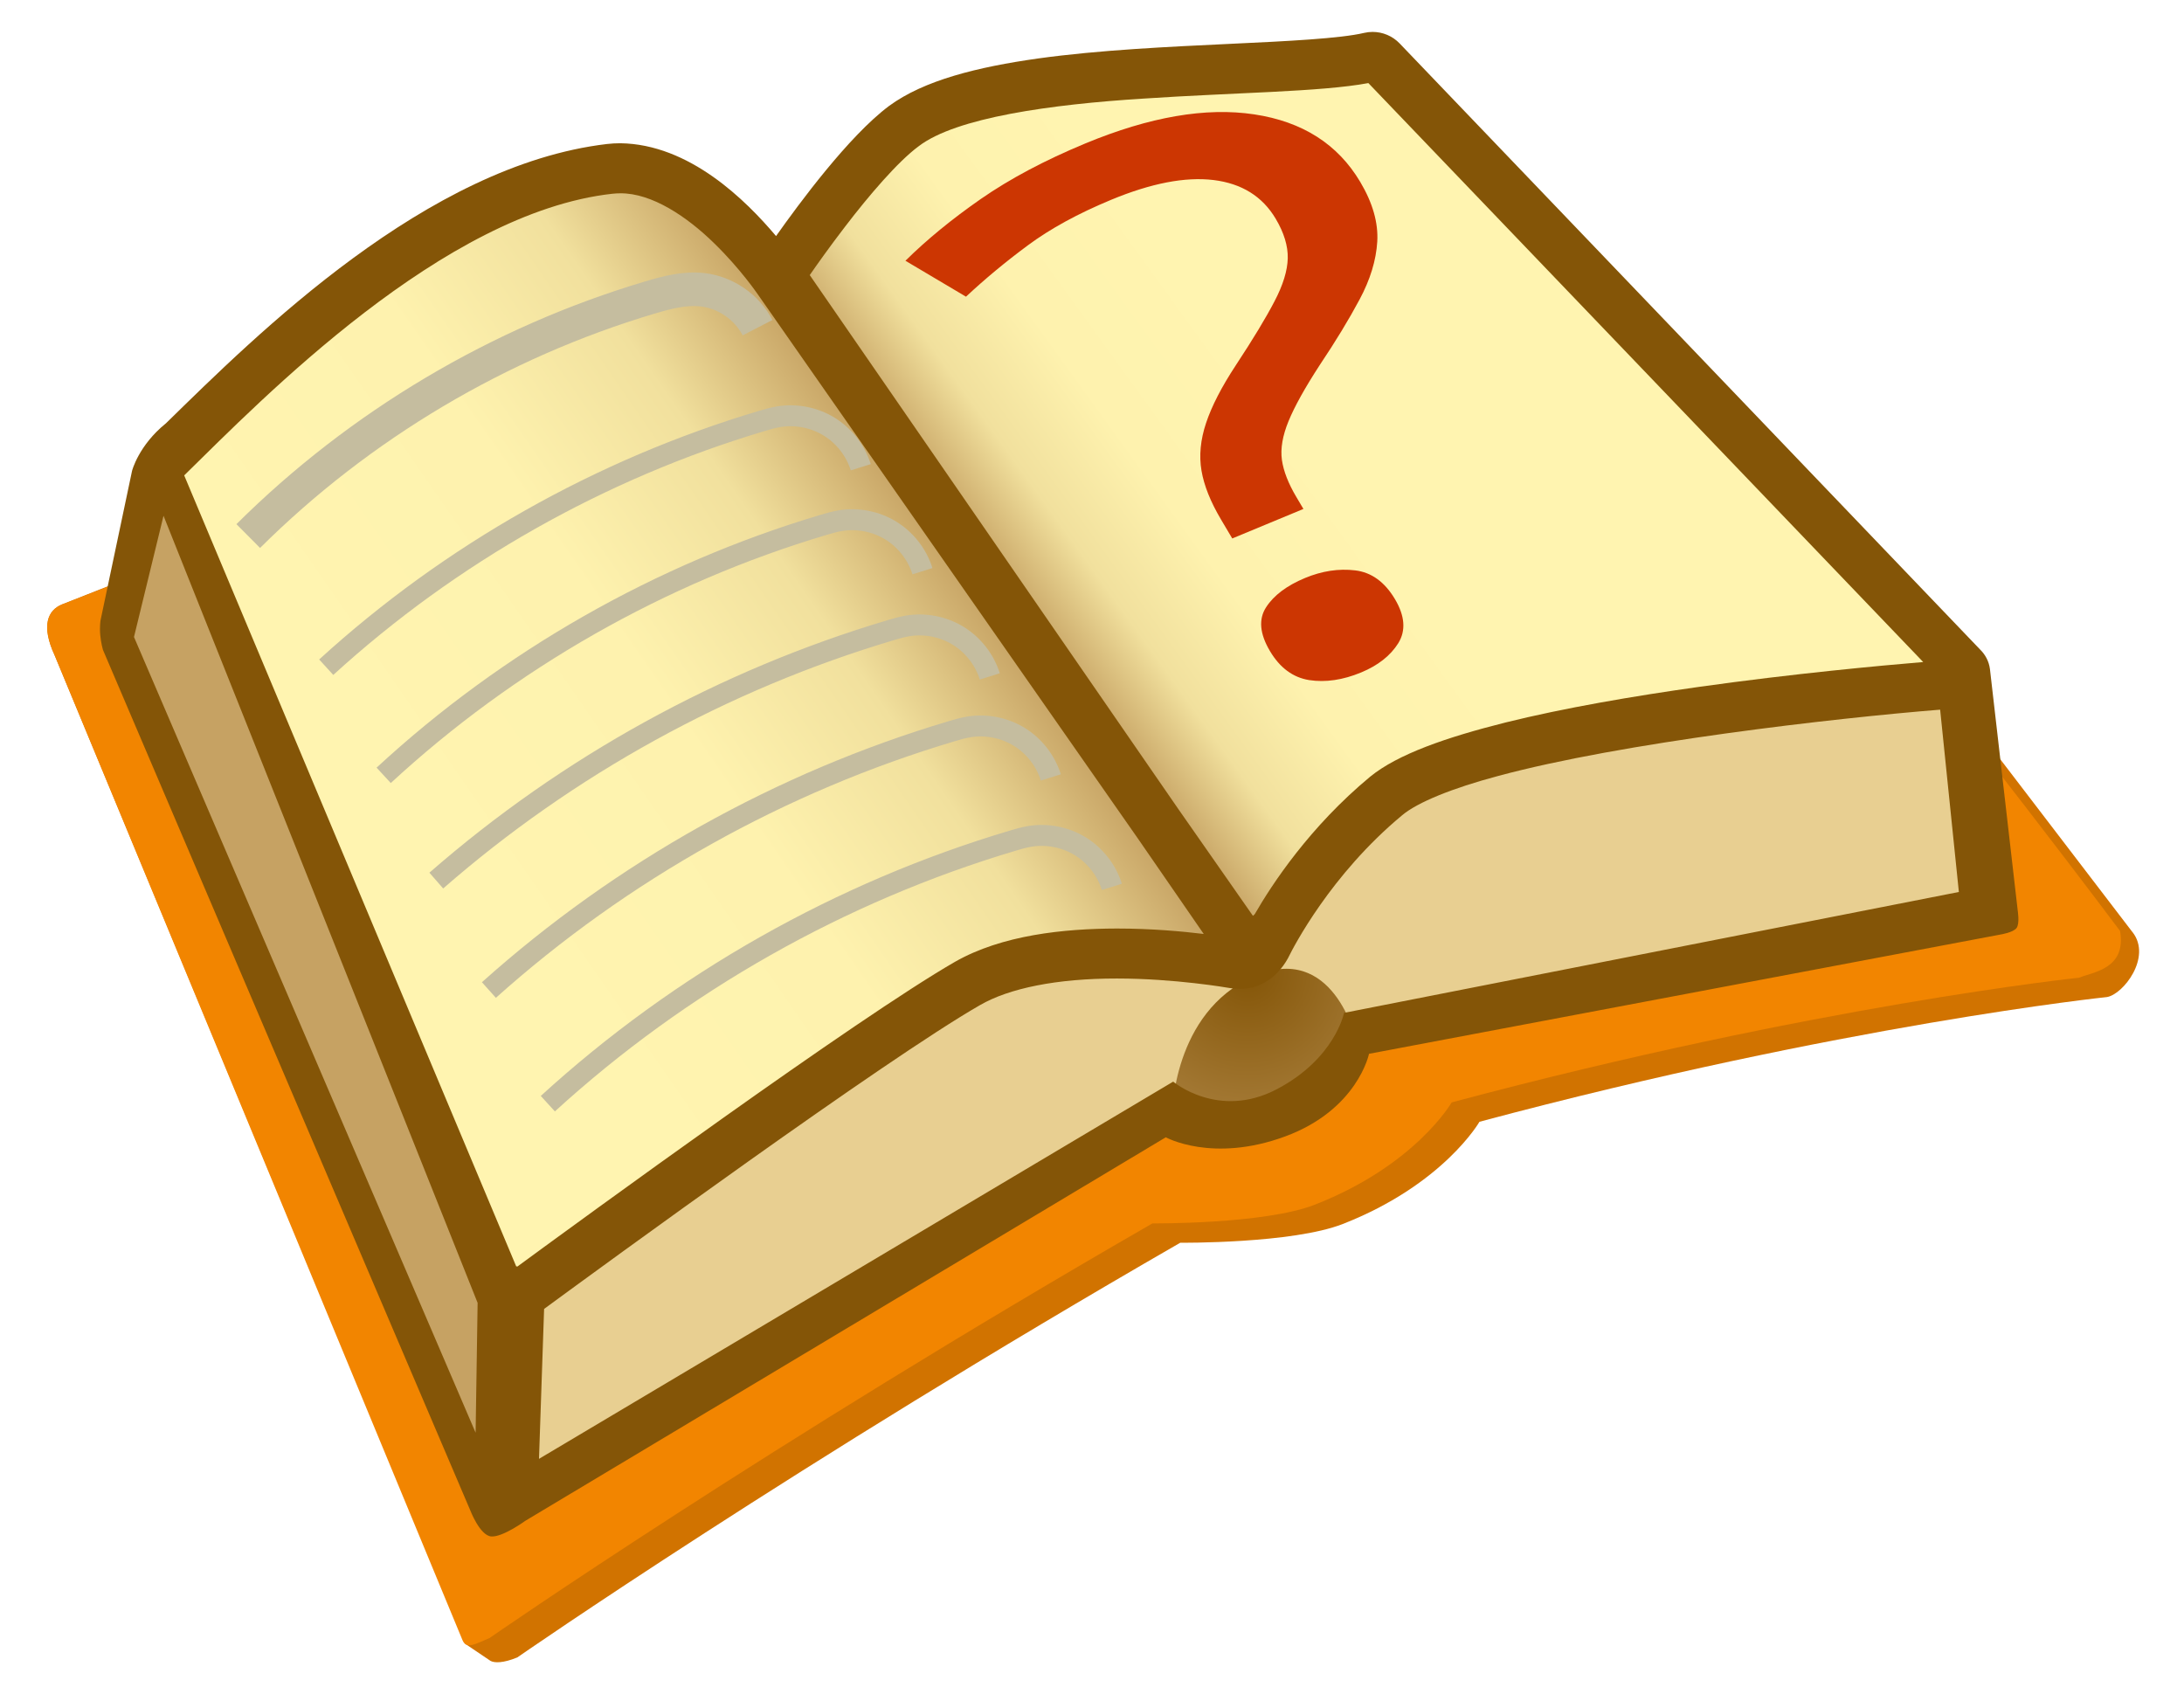
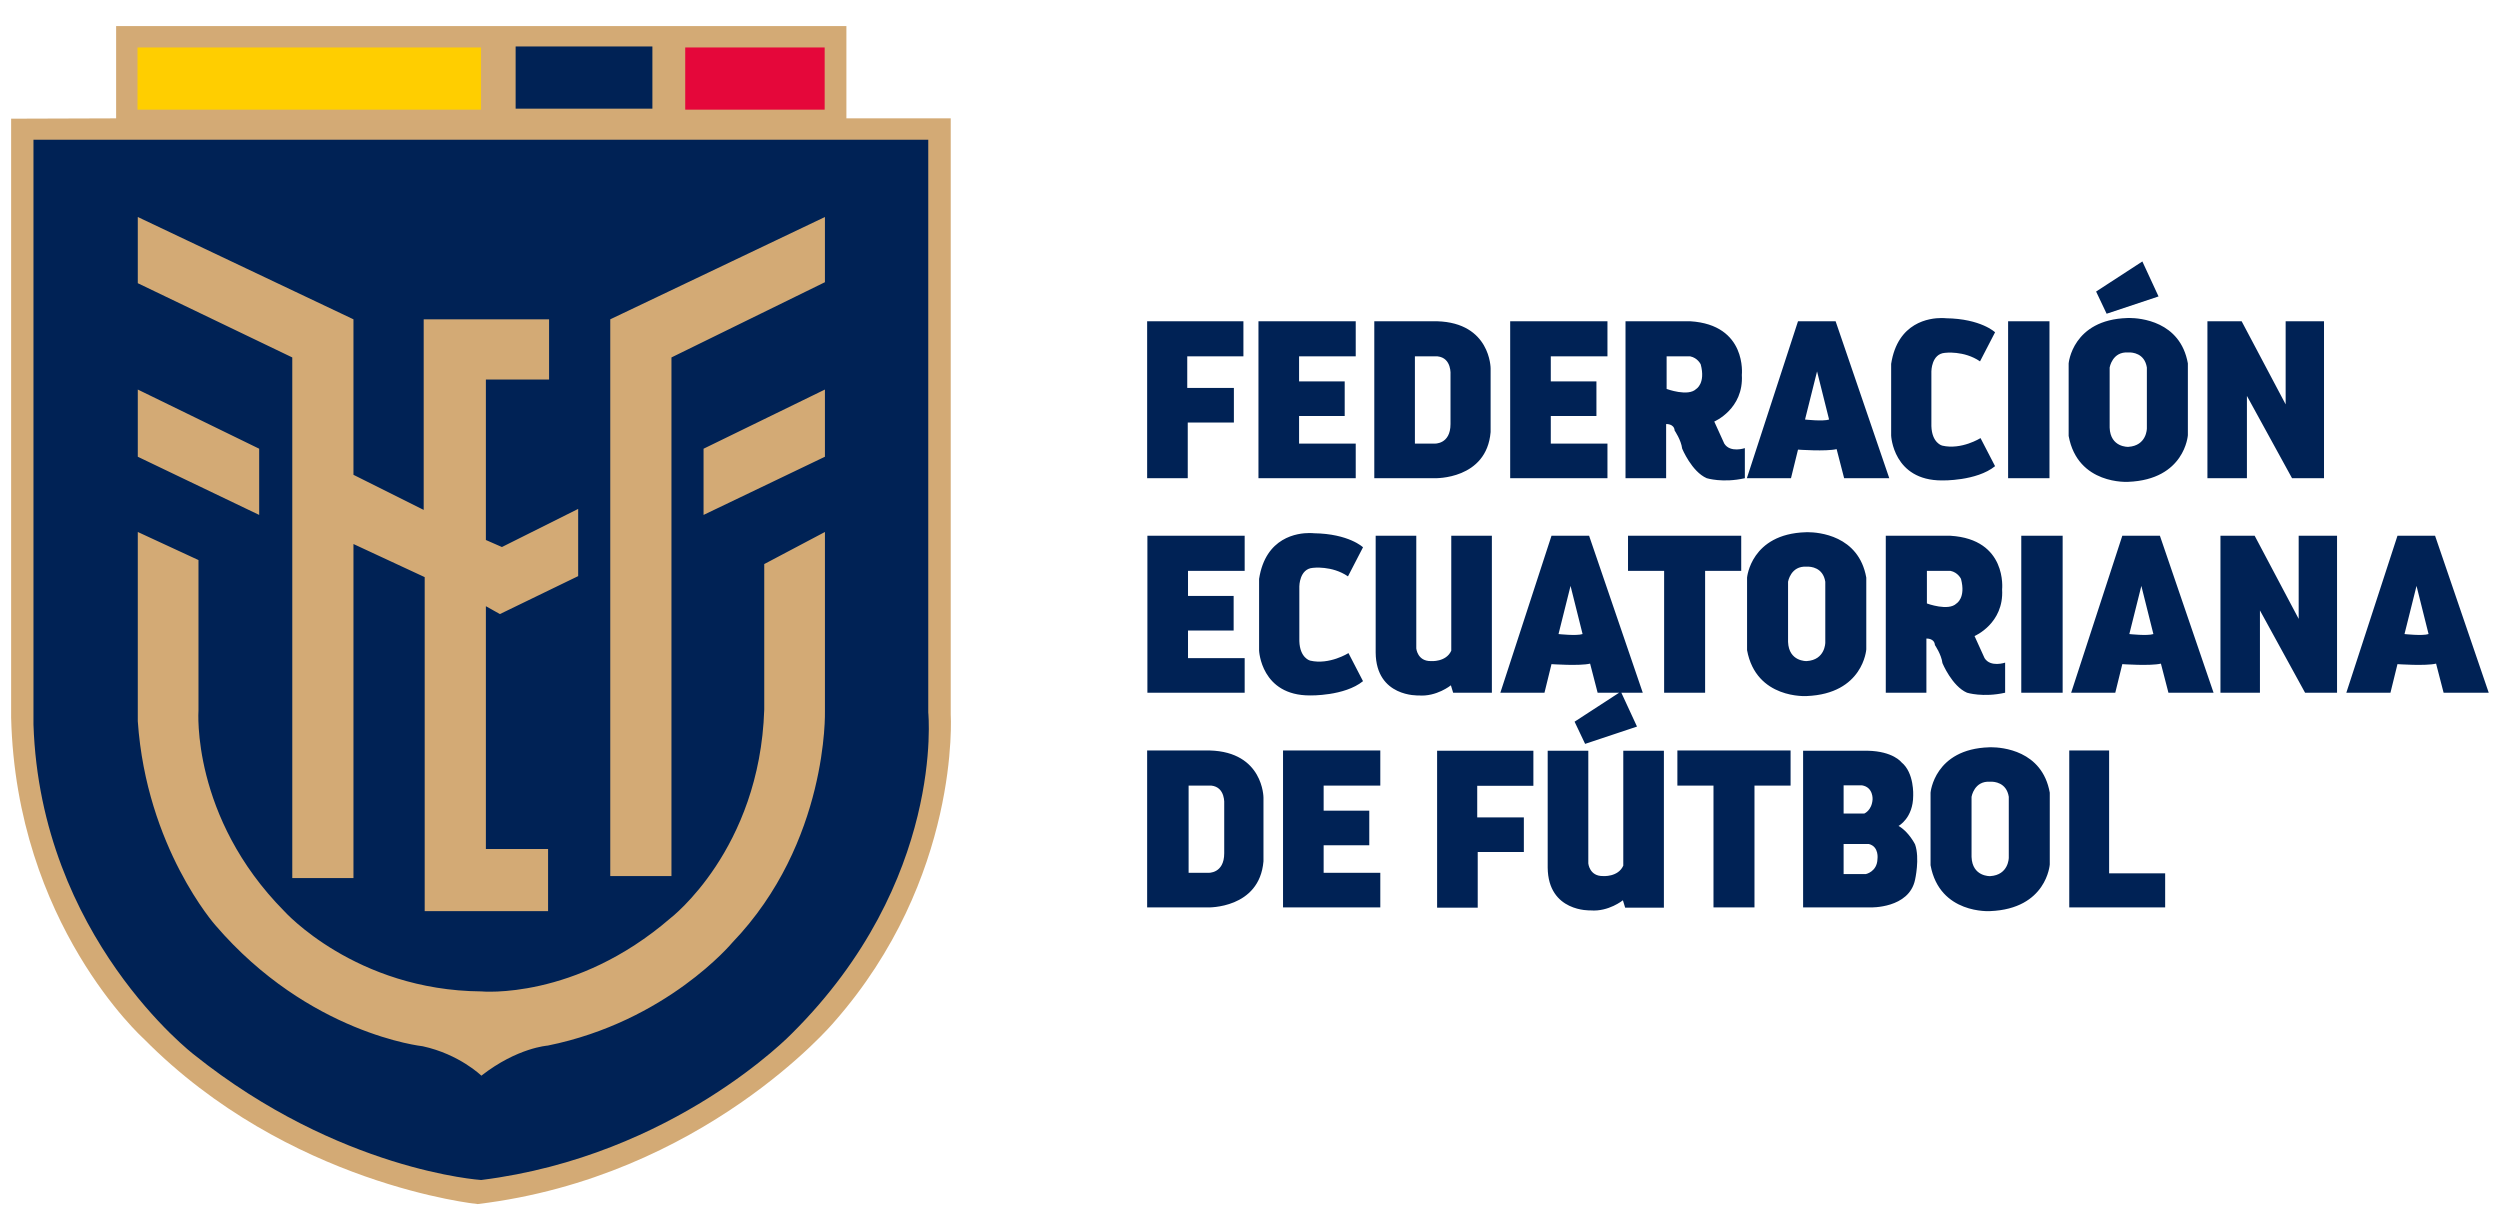
- <svg xmlns="http://www.w3.org/2000/svg" xmlns:xlink="http://www.w3.org/1999/xlink" viewBox="0 0 262 204" enable-background="new 0 0 262 204" version="1.1" id="svg4626">
-   <defs id="defs4590">
-     <linearGradient id="grad2" gradientUnits="userSpaceOnUse" x1="52.778" y1="104.61" x2="112.44" y2="63.27" xlink:href="#grad1" />
-     <linearGradient id="grad1" gradientUnits="userSpaceOnUse" x1="161.12" y1="56.12" x2="127.46" y2="80.45">
-       <stop offset="0" stop-color="#fff4b0" id="stop4576" />
-       <stop offset=".468" stop-color="#fef2ae" id="stop4578" />
-       <stop offset=".757" stop-color="#f1e09d" id="stop4580" />
-       <stop offset="1" stop-color="#c6a263" id="stop4582" />
-     </linearGradient>
-     <radialGradient id="grad0" cx="149.64" cy="116.71" r="42.05" gradientUnits="userSpaceOnUse">
-       <stop offset="0" stop-color="#845507" id="stop4585" />
-       <stop offset="1" stop-color="#d4b07a" id="stop4587" />
-     </radialGradient>
+ <svg xmlns="http://www.w3.org/2000/svg" viewBox="0 0 100 49" version="1.1" id="svg34" width="100" height="49">
+   <defs id="defs4">
+     <style id="style2">.cls-1{fill:#eb2227;}</style>
+     <pattern y="0" x="0" height="6" width="6" patternUnits="userSpaceOnUse" id="EMFhbasepattern" />
+     <clipPath id="clipPath18" clipPathUnits="userSpaceOnUse">
+       <path id="path16" d="M 0,800 H 800 V 0 H 0 Z" />
+     </clipPath>
+     <clipPath id="clipPath18-2" clipPathUnits="userSpaceOnUse">
+       <path id="path16-2" d="M 0,800 H 800 V 0 H 0 Z" />
+     </clipPath>
+     <clipPath id="clipPath18-2-9" clipPathUnits="userSpaceOnUse">
+       <path id="path16-2-4" d="M 0,800 H 800 V 0 H 0 Z" />
+     </clipPath>
  </defs>
-   <path fill="#d17300" d="m255.83 111.83l-17.333-22.667-69.67-80.5-161.41 63.847c-1.676.694-2.509 2.528-.861 6.096 0 0 49.23 118.61 49.27 118.59l3.02 2.039c.481.258 1.534.274 3.21-.416 0 0 33.436-23.21 79.53-49.744 0 0 13.442.121 19.5-2.25 12.09-4.73 16.397-12.263 16.397-12.263 43.604-11.651 75.27-14.958 75.27-14.958 1.956-.319 5.415-4.776 3.082-7.777" id="path4592" />
-   <path fill="#f28500" d="m254.33 111.67c.789 4.557-3.235 4.917-4.913 5.612 0 0-31.667 3.307-75.27 14.958 0 0-4.311 7.528-16.397 12.263-6.06 2.371-19.5 2.25-19.5 2.25-46.09 26.533-79.53 49.744-79.53 49.744-1.677.694-2.723 1.381-3.218.297l-48.946-118.18c-1.648-3.568-.815-5.402.861-6.096 0 0 158.54-61.53 158.55-61.54 17.527 6.02 88.36 100.69 88.36 100.69" id="path4594" />
-   <path fill="#c6a263" d="M14.25 76 60 182.5 61.33 155.83 20.333 58z" id="path4596" />
-   <path fill="#e8cf91" d="m63 154c0 0 52.33-37.999 58.33-38.33s27.642-2.493 27.642-2.493l23.775-22.17 61.35-8.836 4.736 28.645-75.17 14.191-12.334 8-12 2-79.33 47.5 3-28.5" id="path4598" />
-   <path fill="url(#grad0)" d="m140.62 133.62c0 0 .042-12.12 9.709-16.458s12.354 7.583 12.354 7.583l-9.563 9.188-12.5-.313" id="path4600" />
-   <path fill="url(#grad1)" d="m149.27 113.77l-55.17-79.917c-.352-.508-.356-1.177-.001-1.689.35-.521 8.639-12.797 14.352-17.03 7.213-5.353 25.06-6.197 39.41-6.876 7.104-.335 13.239-.625 16.479-1.381.115-.027.229-.04.342-.04.404 0 .798.163 1.084.462l69.33 72.33c.402.419.525 1.036.316 1.577-.21.544-.719.915-1.294.957-.566.04-56.701 4.103-67.813 13.324-9.705 8.06-14.433 18.06-14.433 18.06l-2.594.22" id="path4602" />
-   <path fill="url(#grad2)" d="m59.948 154.91l-41.29-99.16c0 0 33.367-33.16 53.677-35.5l2.082-.062c9.782 0 18.963 13.397 18.963 13.397l55.6 79.59c-0.0 0-1.505 2.336-1.505 2.336s-6.188-1.131-13.47-1.131c-7.632 0-13.83 1.24-17.923 3.59-12.865 7.385-53.855 37.572-53.855 37.572l-2.275-.628" id="path4604" />
-   <path fill="#845507" d="m242.04 109.12l-3.321-28.873c-.122-.932-.563-1.734-1.189-2.342-.096-.117-69.62-72.69-69.62-72.69-.858-.897-2.037-1.387-3.248-1.387-.342 0-.685.04-1.022.119-2.813.669-9.227.996-15.938 1.306-7.653.362-15.854.748-23.15 1.758-7.299 1.029-13.697 2.61-17.907 5.704-4.833 3.619-10.783 11.697-13.547 15.602-3.645-4.313-10.398-11.03-18.691-11.134-.535 0-1.069.031-1.596.092-21.621 2.556-41.946 22.788-52.902 33.501-3.292 2.657-4.067 5.701-4.067 5.701l-3.78 17.931c0 0-.124.766-.039 1.743.085.977.323 1.793.323 1.793l44.06 103.21c0 0 1.156 3.048 2.526 3.153 1.37.106 4.099-1.885 4.099-1.885l76.82-45.996c0 0 5.603 3.108 14.311-.1s10.07-9.915 10.07-9.915l75.78-14.314c0 0 1.481-.229 1.897-.771s.127-2.207.127-2.207m-222.42-47.25c0 0 37.644 94.34 37.681 94.42l-.241 15.573-40.982-95.45 3.542-14.542m81.81-34.744c2.756-3.602 6.264-7.732 8.793-9.593 4.487-3.429 15.794-5.01 26.997-5.708 10.708-.72 21.302-.798 26.938-1.859l66.56 69.45c-5.071.422-15.606 1.391-26.909 2.981-7.893 1.11-16.15 2.523-23.22 4.275-7.07 1.777-12.901 3.789-16.224 6.503-7.228 6-11.74 12.844-13.84 16.487l-.214.2-8.918-12.764-44.25-64.1c.804-1.161 2.379-3.392 4.281-5.866m-27.929-3.891c.302-.036.606-.052.91-.052 3.825-.043 8.06 2.854 11.228 5.947 1.583 1.533 2.908 3.079 3.827 4.235.921 1.156 1.419 1.897 1.423 1.897l45.579 65.25 7.947 11.518c-2.568-.315-6.292-.654-10.416-.654-6.419.013-13.804.79-19.417 3.989-11.7 6.727-44.765 30.88-52.5 36.555-.049-.001-.099-.016-.148-.021l-39.827-94.88c9.422-9.237 31.08-31.542 51.39-33.787m87.75 98.26c0 0-1.083 5.5-8.08 9.167s-12.417-.917-12.417-.917l-76.08 45.25.613-17.985c7.01-5.146 40.968-29.953 52.29-36.442 3.485-2.02 9.218-3.202 16.429-3.193 6.985.002 13.313 1.108 13.512 1.14.396.063.804.1 1.212.1 2.061.054 4.369-1.071 5.8-3.688.085-.162.048-.098.102-.2.527-1.066 5.01-9.821 13.583-16.931 1.846-1.564 6.08-3.266 11.465-4.702 14.943-4.04 40.32-6.94 53.08-7.969l2.246 21.87-73.75 14.5" id="path4606" />
-   <path style="fill:none;stroke:#c5bd9f;stroke-width:4.025;stroke-linecap:butt;stroke-linejoin:miter;stroke-miterlimit:4;stroke-dasharray:none;stroke-opacity:1" d="M 30.045,63.119 C 43.431,49.81 60.153,39.882 78.246,34.5 c 2.06,-0.613 4.199,-1.173 6.333,-0.921 2.751,0.325 5.292,2.084 6.564,4.545" id="path4652" transform="translate(-0.264564,1.183842)" />
-   <path style="fill:none;stroke:#c5bd9f;stroke-width:2.513;stroke-linecap:butt;stroke-linejoin:miter;stroke-opacity:1;stroke-miterlimit:4;stroke-dasharray:none" d="M 39.134,80.035 C 54.045,66.436 72.055,56.257 91.396,50.495 c 0.666,-0.198 1.335,-0.392 2.02,-0.505 2.074,-0.342 4.266,0.088 6.055,1.19 1.79,1.101 3.162,2.864 3.791,4.87" id="path4664" />
-   <path transform="translate(7.398095,12.4671)" style="fill:none;stroke:#c5bd9f;stroke-width:2.513;stroke-linecap:butt;stroke-linejoin:miter;stroke-miterlimit:4;stroke-dasharray:none;stroke-opacity:1" d="M 38.629,80.54 C 53.628,66.688 71.829,56.324 91.396,50.495 c 0.666,-0.198 1.335,-0.392 2.02,-0.505 2.074,-0.342 4.266,0.088 6.055,1.19 1.79,1.101 3.162,2.864 3.791,4.87" id="path4664-0" />
-   <path transform="translate(15.4773,25.09086)" style="fill:none;stroke:#c5bd9f;stroke-width:2.513;stroke-linecap:butt;stroke-linejoin:miter;stroke-miterlimit:4;stroke-dasharray:none;stroke-opacity:1" d="M 36.861,80.54 C 52.613,66.781 71.35,56.458 91.396,50.495 c 0.666,-0.198 1.335,-0.392 2.02,-0.505 2.074,-0.343 4.266,0.088 6.056,1.189 1.79,1.101 3.162,2.865 3.791,4.87" id="path4664-4" />
-   <path transform="translate(22.79909,37.20967)" style="fill:none;stroke:#c5bd9f;stroke-width:2.513;stroke-linecap:butt;stroke-linejoin:miter;stroke-miterlimit:4;stroke-dasharray:none;stroke-opacity:1" d="M 35.851,81.55 C 51.781,67.281 70.899,56.593 91.396,50.495 c 0.666,-0.198 1.335,-0.392 2.02,-0.505 2.074,-0.343 4.266,0.088 6.056,1.189 1.79,1.101 3.162,2.865 3.791,4.87" id="path4664-7" />
-   <path transform="translate(30.12087,50.33838)" style="fill:none;stroke:#c5bd9f;stroke-width:2.513;stroke-linecap:butt;stroke-linejoin:miter;stroke-miterlimit:4;stroke-dasharray:none;stroke-opacity:1" d="M 35.599,82.054 C 51.509,67.519 70.741,56.641 91.396,50.495 c 0.666,-0.198 1.335,-0.392 2.02,-0.505 2.074,-0.343 4.266,0.088 6.056,1.189 1.79,1.101 3.162,2.864 3.791,4.87" id="path4664-7-2" />
-   <text xml:space="preserve" style="font-style:normal;font-variant:normal;font-weight:normal;font-stretch:normal;font-size:112.935px;line-height:1.25;font-family:Calibri;-inkscape-font-specification:'Calibri, Normal';font-variant-ligatures:normal;font-variant-caps:normal;font-variant-numeric:normal;text-align:start;letter-spacing:0px;word-spacing:0px;writing-mode:lr-tb;text-anchor:start;fill:#cc3602;fill-opacity:1;stroke:none;stroke-width:2.353" x="65.577" y="158.662" id="text4738" transform="matrix(1.079843,-0.4478802,0.4408475,0.743213,0,0)">
-     <tspan id="tspan4736" x="65.577" y="158.662" style="fill:#cc3602;fill-opacity:1;stroke-width:2.353">?</tspan>
-   </text>
+   <g id="#d32727ff" transform="matrix(0.01656116,0,0,0.01656116,185.4446,4.260547)" style="fill:#00ff00">
+     <g id="#336699ff" transform="matrix(5.98363,0,0,5.98363,-12942.258,-2969.572)">
+       <g style="fill:#00ff00" transform="matrix(1.302207,0,0,-1.302207,272.0375,1228.05)" id="g10-4-3">
+         <g id="g12-2-5">
+           <g clip-path="url(#clipPath18-2-9)" id="g14-0-5">
+             <g transform="translate(51.0005,558.2754)" id="g20-3-0">
+               <path id="path22-3-8" style="fill:#d3aa75;fill-opacity:1;fill-rule:nonzero;stroke:none" d="M 0,0 V 28.607 H 226.368 V 0 h 32.337 v -184.701 c 0,0 3.213,-50.788 -36.276,-95.562 0,0 -40.423,-47.885 -110.386,-56.282 0,0 -58.768,5.908 -103.544,51.306 0,0 -39.489,35.447 -41.044,99.503 V -0.104 Z" />
+             </g>
+             <path id="path24-9-5" style="fill:#ffce00;fill-opacity:1;fill-rule:nonzero;stroke:none" d="M 164.112,560.97 H 57.634 v 19.279 h 106.478 z" />
+             <path id="path28-8-6" style="fill:#e5073a;fill-opacity:1;fill-rule:nonzero;stroke:none" d="m 270.629,560.97 h -43.221 v 19.279 h 43.221 z" />
+             <g transform="translate(25.2964,551.3311)" id="g30-2-1" />
+             <g transform="translate(57.6338,527.3887)" id="g34-7-7" />
+             <g transform="translate(270.6294,527.3887)" id="g38-7-5" />
+             <g transform="translate(57.6338,473.9058)" id="g42-4-4" />
+             <g transform="translate(270.6294,473.9058)" id="g46-7-9" />
+             <g transform="translate(57.6338,429.7515)" id="g50-0-2" />
+             <g transform="translate(370.5044,446.4224)" id="g54-7-1" />
+             <g transform="translate(460.3867,313.2939)" id="g58-2-7" />
+             <g transform="translate(405.0107,495.0708)" id="g62-2-6" />
+             <g transform="translate(370.584,428.5791)" id="g66-1-0" />
+             <g transform="translate(483.0371,495.0708)" id="g70-8-3" />
+             <g transform="translate(453.5049,484.1919)" id="g74-1-7" />
+             <g transform="translate(412.627,362.0215)" id="g78-0-4" />
+             <g transform="translate(383.3589,351.1426)" id="g82-9-6" />
+             <g transform="translate(531.5312,484.1919)" id="g86-8-4" />
+             <g transform="translate(612.2109,417.6982)" id="g90-5-2" />
+             <g transform="translate(574.4307,464.6069)" id="g94-5-6" />
+             <g transform="translate(498.0205,398.1133)" id="g98-2-5" />
+             <g transform="translate(674.9561,398.1133)" id="g102-1-8" />
+             <g transform="translate(760.251,398.1133)" id="g106-1-6" />
+             <g transform="translate(628.6758,482.6353)" id="g110-6-3" />
+             <g transform="translate(432.7559,415.9907)" id="g114-6-4" />
+             <g transform="translate(667.9229,497.4028)" id="g122-1-3" />
+             <g transform="translate(506.2637,364.0684)" id="g126-0-8" />
+             <g transform="translate(668.8564,462.0815)" id="g130-3-4" />
+             <g transform="translate(569.1729,395.6807)" id="g134-7-2" />
+             <g transform="translate(626.0479,329.0186)" id="g138-4-5" />
+             <g transform="translate(699.165,495.0708)" id="g142-0-2" />
+             <g transform="translate(703.2031,428.5791)" id="g146-5-7" />
+             <g transform="translate(519.5635,428.5791)" id="g150-0-1" />
+             <g transform="translate(534.8652,362.0215)" id="g154-1-4" />
+             <g transform="translate(441.3428,428.5791)" id="g158-8-4" />
+             <g transform="translate(494.6641,361.9424)" id="g162-8-4" />
+             <g transform="translate(656.3359,362.0215)" id="g166-2-2" />
+             <g transform="translate(586.3926,333.0332)" id="g170-8-2" />
+           </g>
+         </g>
+       </g>
+       <path style="fill:#002255;fill-opacity:1;fill-rule:nonzero;stroke:none;stroke-width:1.302" d="m 499.713,472.044 v 25.105 h 55.202 v -25.105 z m -194.625,37.657 v 236.065 c 2.834,85.841 64.786,133.216 64.786,133.216 58.711,46.969 115.919,50.614 115.919,50.614 77.858,-9.717 125.409,-59.116 125.409,-59.116 61.951,-61.548 55.068,-129.573 55.068,-129.573 V 509.701 Z m 42.109,31.179 87.058,41.3 v 62.763 l 28.344,14.171 v -76.935 h 50.613 v 24.296 h -25.507 v 64.785 l 6.476,2.834 30.776,-15.388 v 27.131 l -31.585,15.319 -5.667,-3.172 v 97.99 h 25.103 v 25.103 H 463.003 V 686.243 l -28.749,-13.362 v 134.838 H 409.554 V 597.567 l -62.357,-29.965 z m 277.364,0 v 26.318 l -61.949,30.37 V 806.907 H 537.912 V 582.179 Z m 531.78,17.946 -18.671,12.145 4.25,8.956 20.948,-6.985 z m -5.164,22.82 c -0.58,-0.004 -0.908,0.017 -0.908,0.017 -22.165,0.675 -23.682,18.303 -23.682,18.303 v 29.296 c 3.646,19.887 24.062,18.522 24.062,18.522 22.844,-0.91 24.061,-18.824 24.061,-18.824 v -28.994 c -3.056,-17.135 -19.476,-18.297 -23.533,-18.32 z m -75.889,0.017 c -4.765,-0.005 -17.718,1.567 -20.349,18.505 v 28.943 c 0,0 0.756,18.186 20.594,18.104 0,0 13.865,0.314 21.355,-5.757 l -5.873,-11.335 c 0,0 -7.689,4.857 -15.482,3.037 0,0 -4.151,-1.013 -4.353,-7.895 v -22.061 c 0,0 0,-7.086 5.467,-7.491 0,0 7.69,-1.012 14.167,3.443 l 6.074,-11.741 c 0,0 -5.668,-5.464 -19.837,-5.667 0,0 -0.663,-0.085 -1.762,-0.086 z m -320.667,1.301 v 63.351 h 16.393 v -22.467 h 18.622 v -13.965 h -18.825 v -12.754 h 22.671 v -14.165 z m 44.934,0 v 63.351 h 39.264 v -13.965 h -22.87 v -11.13 h 18.417 v -13.967 h -18.417 v -10.121 h 22.87 v -14.167 z m 46.756,0 v 63.351 h 24.488 c 0,0 20.849,0.609 22.467,-18.619 v -25.706 c 0,0 0,-18.422 -21.656,-19.026 z m 54.851,0 v 63.351 h 39.266 v -13.965 h -22.871 v -11.13 h 18.419 v -13.967 h -18.419 v -10.121 h 22.871 v -14.167 z m 46.553,0 v 63.351 h 16.395 v -21.86 c 0,0 3.239,-0.199 3.439,2.632 0,0 2.632,3.848 3.035,7.287 0,0 3.846,9.312 9.921,11.941 0,0 6.475,2.025 15.382,0 v -12.143 c 0,0 -5.87,2.03 -8.3,-1.818 l -4.046,-8.91 c 0,0 11.94,-5.059 11.128,-18.822 0,0 2.227,-20.243 -20.845,-21.658 z m 69.629,0 -20.645,63.351 h 17.809 l 2.837,-11.537 c 0,0 11.333,0.812 15.585,-0.202 l 3.033,11.739 h 18.219 l -21.66,-63.351 z m 165.261,0 v 63.351 h 15.941 v -33.216 l 18.215,33.216 h 12.902 v -63.351 h -15.483 v 33.55 l -17.763,-33.55 z m -80.456,0 v 63.349 h 16.699 v -63.349 z m 48.779,12.584 c 1.25,-0.025 6.306,0.24 7.233,6.085 v 24.594 c 0,0 0,6.981 -7.512,7.436 0,0 -7.211,0.306 -7.512,-7.741 v -24.288 c 0,0 1.062,-6.527 7.512,-6.072 0,0 0.1,-0.009 0.278,-0.013 z m -288.224,1.581 h 9.108 c 5.87,0.608 5.263,7.489 5.263,7.489 v 19.835 c 0,8.299 -6.476,7.895 -6.476,7.895 h -7.895 z m 101.606,0 h 9.515 c 3.037,0.608 4.25,3.239 4.25,3.239 2.026,7.691 -1.82,9.917 -1.82,9.917 -3.239,3.239 -11.945,0 -11.945,0 z m 60.722,6.074 4.857,19.43 c -2.427,0.809 -9.715,0 -9.715,0 z m -677.835,7.321 48.997,23.888 v 26.724 l -48.997,-23.483 z m 277.364,0 v 27.129 l -48.993,23.484 v -26.724 z m -277.364,57.497 24.498,11.336 v 60.739 c 0,0 -3.038,42.918 34.62,80.98 0,0 28.695,31.989 79.538,32.394 0,0 37.887,3.643 76.352,-29.561 0,0 36.038,-27.532 37.861,-84.22 V 680.976 l 24.497,-12.956 v 72.345 c 0,0 1.484,52.908 -37.388,93.401 0,0 -26.454,31.854 -74.504,41.573 0,0 -12.273,0.807 -26.787,12.145 0,0 -8.845,-8.638 -23.692,-11.878 0,0 -45.89,-4.857 -83.681,-48.858 0,0 -27.805,-31.316 -31.314,-82.335 z m 674.173,0.091 c -0.58,-0.004 -0.908,0.015 -0.908,0.015 -22.162,0.673 -23.682,18.305 -23.682,18.305 v 29.298 c 3.648,19.885 24.064,18.52 24.064,18.52 22.845,-0.912 24.06,-18.826 24.06,-18.826 v -28.992 c -3.055,-17.136 -19.476,-18.297 -23.533,-18.32 z m -201.212,0.336 c -4.765,-0.007 -17.718,1.566 -20.349,18.505 v 28.945 c 0,0 0.759,18.182 20.596,18.104 0,0 13.864,0.313 21.353,-5.761 l -5.869,-11.331 c 0,0 -7.691,4.857 -15.483,3.035 0,0 -4.15,-1.011 -4.351,-7.893 v -22.064 c 0,0 0,-7.081 5.463,-7.489 0,0 7.692,-1.009 14.169,3.443 l 6.072,-11.741 c 0,0 -5.666,-5.465 -19.834,-5.667 0,0 -0.665,-0.085 -1.764,-0.086 z m -65.434,1.101 v 63.353 h 39.266 v -13.965 h -22.873 v -11.132 h 18.421 v -13.967 h -18.421 v -10.119 h 22.873 V 669.548 Z m 92.143,0 v 47.152 c 0.151,18.063 17.305,17.303 17.305,17.303 7.287,0.607 13.057,-4.095 13.057,-4.095 l 0.912,2.993 h 15.632 v -63.353 h -16.391 v 46.393 c -2.127,4.705 -8.201,4.191 -8.201,4.191 -5.467,0.094 -5.919,-5.103 -5.919,-5.103 v -45.481 z m 70.97,0 -20.643,63.353 h 17.811 l 2.833,-11.537 c 0,0 11.336,0.809 15.586,-0.204 l 3.035,11.741 h 8.679 l -17.98,11.697 4.25,8.956 20.947,-6.985 -6.32,-13.668 h 8.643 l -21.658,-63.353 z m 30.889,0 v 14.169 h 14.575 v 49.184 h 16.546 v -49.184 h 14.575 v -14.169 z m 104.048,0 v 63.353 h 16.395 v -21.86 c 0,0 3.236,-0.202 3.441,2.634 0,0 2.632,3.844 3.035,7.283 0,0 3.848,9.311 9.921,11.943 0,0 6.474,2.024 15.382,0 v -12.143 c 0,0 -5.876,2.029 -8.3,-1.818 l -4.048,-8.912 c 0,0 11.94,-5.059 11.13,-18.822 0,0 2.227,-20.241 -20.846,-21.658 z m 54.691,0 v 63.353 h 16.7 v -63.353 z m 40.779,0 -20.645,63.353 h 17.811 l 2.835,-11.537 c 0,0 11.335,0.809 15.586,-0.204 l 3.035,11.741 h 18.215 l -21.656,-63.353 z m 39.619,0 v 63.353 h 15.939 v -33.217 l 18.217,33.217 h 12.904 v -63.353 h -15.485 v 33.548 l -17.763,-33.548 z m 71.452,0 -20.643,63.353 h 17.811 l 2.833,-11.537 c 0,0 11.335,0.809 15.586,-0.204 l 3.037,11.741 h 18.215 l -21.658,-63.353 z m -238.193,12.468 c 1.249,-0.025 6.302,0.239 7.233,6.083 v 24.594 c 0,0 0,6.985 -7.512,7.44 0,0 -7.212,0.302 -7.516,-7.745 v -24.288 c 0,0 1.065,-6.525 7.516,-6.07 0,0 0.1,-0.009 0.278,-0.013 z m 48.251,1.702 h 9.513 c 3.034,0.606 4.246,3.239 4.246,3.239 2.029,7.691 -1.818,9.919 -1.818,9.919 -3.24,3.237 -11.941,0 -11.941,0 z m -143.845,6.07 4.858,19.434 c -2.426,0.807 -9.713,0 -9.713,0 z m 230.407,0 4.858,19.434 c -2.429,0.807 -9.713,0 -9.713,0 z m 111.072,0 4.86,19.434 c -2.429,0.807 -9.715,0 -9.715,0 z m -171.575,65.133 c -0.58,0 -0.906,0.014 -0.906,0.014 -22.161,0.673 -23.68,18.303 -23.68,18.303 v 29.298 c 3.641,19.889 24.06,18.522 24.06,18.522 22.847,-0.912 24.061,-18.825 24.061,-18.825 v -28.994 c -3.055,-17.135 -19.477,-18.295 -23.535,-18.318 z M 754.621,756.219 v 63.353 h 24.493 c 0,0 20.845,0.605 22.465,-18.623 v -25.702 c 0,0 0,-18.423 -21.658,-19.028 z m 54.851,0 v 63.353 h 39.267 V 805.605 H 825.867 v -11.13 h 18.419 V 780.506 H 825.867 V 770.386 h 22.871 v -14.167 z m 159.18,0 v 14.167 h 14.575 v 49.186 h 16.546 v -49.186 h 14.574 v -14.167 z m 158.18,0 v 63.353 h 38.711 v -13.763 h -22.621 v -49.59 z m -210.53,0.103 v 47.15 c 0.151,18.064 17.307,17.301 17.307,17.301 7.286,0.607 13.053,-4.091 13.053,-4.091 l 0.912,2.991 h 15.636 v -63.351 h -16.395 v 46.393 c -2.125,4.706 -8.197,4.189 -8.197,4.189 -5.467,0.094 -5.919,-5.1 -5.919,-5.1 v -45.481 z m -44.636,0 v 63.349 h 16.395 v -22.467 h 18.621 v -13.965 h -18.823 v -12.75 h 22.669 v -14.167 z m 147.733,0 v 63.248 h 27.131 c 0,0 15.637,0.505 18.064,-11.184 0,0 1.974,-8.652 0,-14.268 0,0 -2.578,-5.163 -6.676,-7.44 0,0 5.919,-3.136 5.919,-12.243 0,0 0.504,-9.212 -4.755,-13.461 0,0 -3.34,-4.449 -13.665,-4.653 z m 75.788,12.498 c 1.249,-0.025 6.304,0.243 7.235,6.087 v 24.594 c 0,0 0,6.983 -7.516,7.437 0,0 -7.208,0.302 -7.514,-7.745 v -24.286 c 0,0 1.064,-6.528 7.514,-6.074 0,0 0.102,-0.011 0.28,-0.014 z m -59.435,1.465 h 7.39 c 4.657,0.758 4.301,5.69 4.301,5.69 -0.305,4.48 -3.342,5.692 -3.342,5.692 h -8.349 z m -264.391,0.099 h 9.107 c 5.872,0.608 5.265,7.489 5.265,7.489 v 19.836 c 0,8.299 -6.478,7.894 -6.478,7.894 h -7.893 z m 264.391,23.583 h 10.173 c 4.249,1.061 3.491,6.074 3.491,6.074 -0.152,5.161 -4.708,6.07 -4.708,6.07 h -8.956 z" id="path26-8-4" />
+     </g>
+   </g>
</svg>
